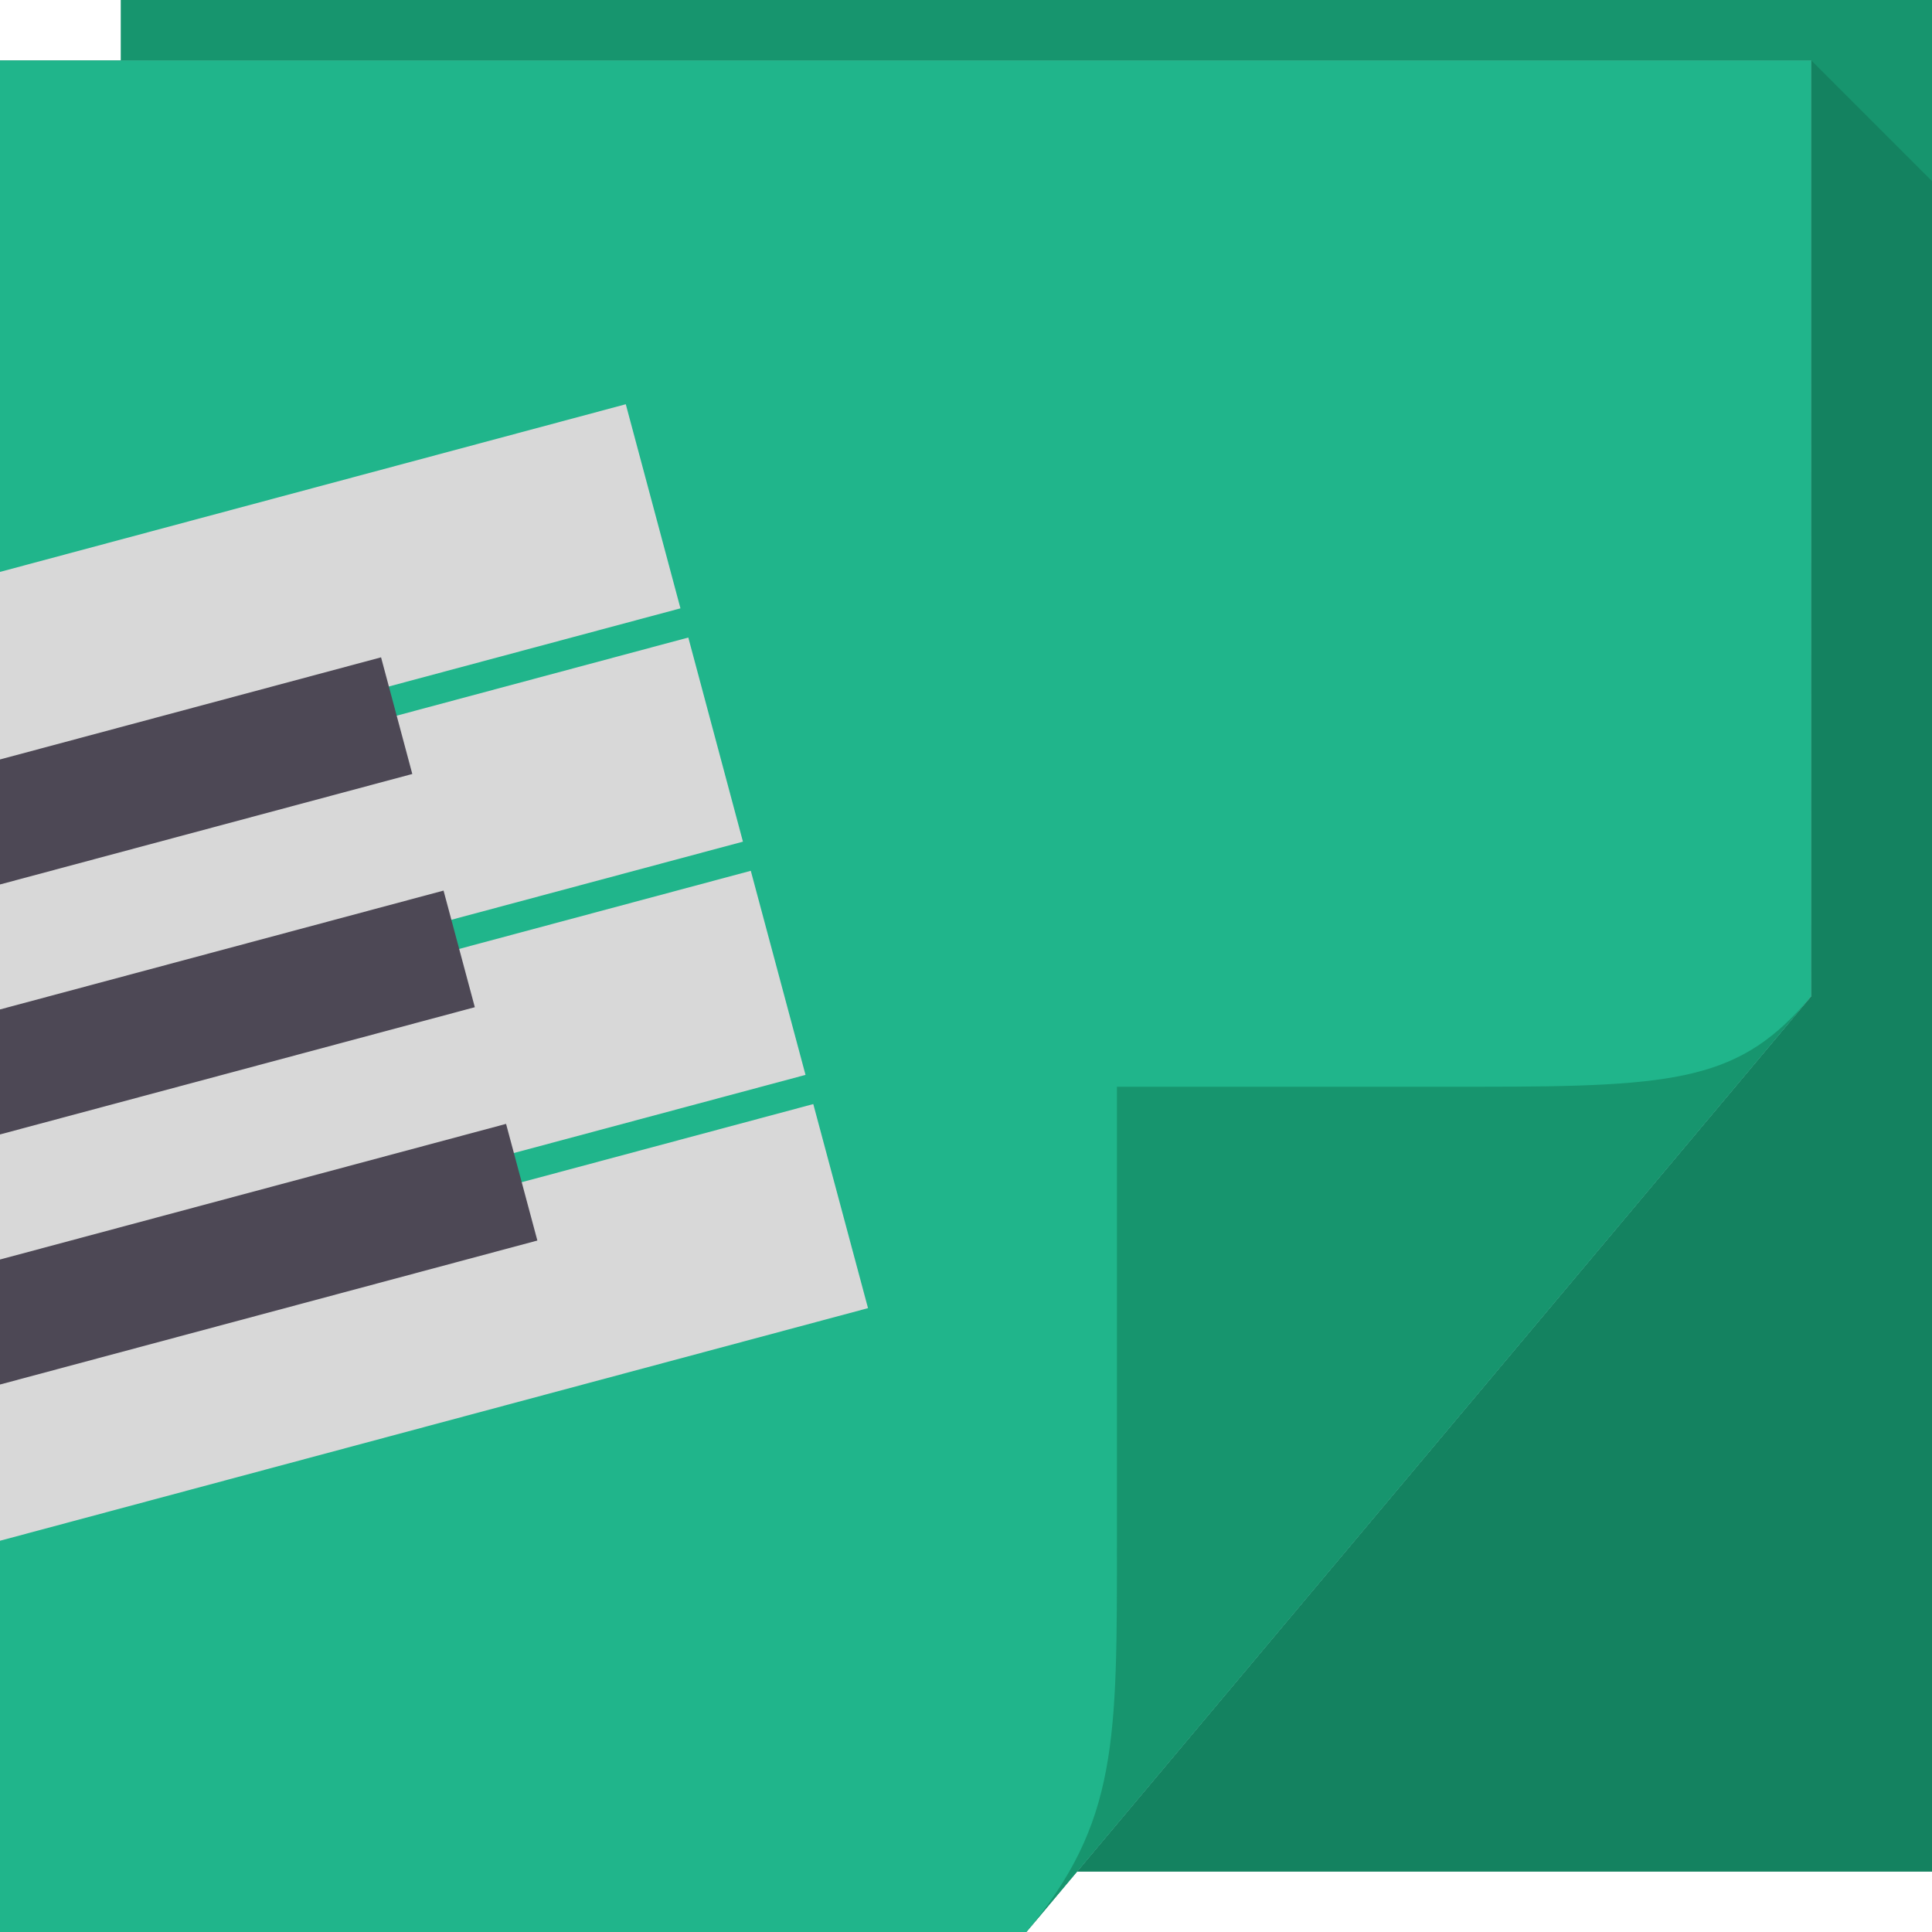
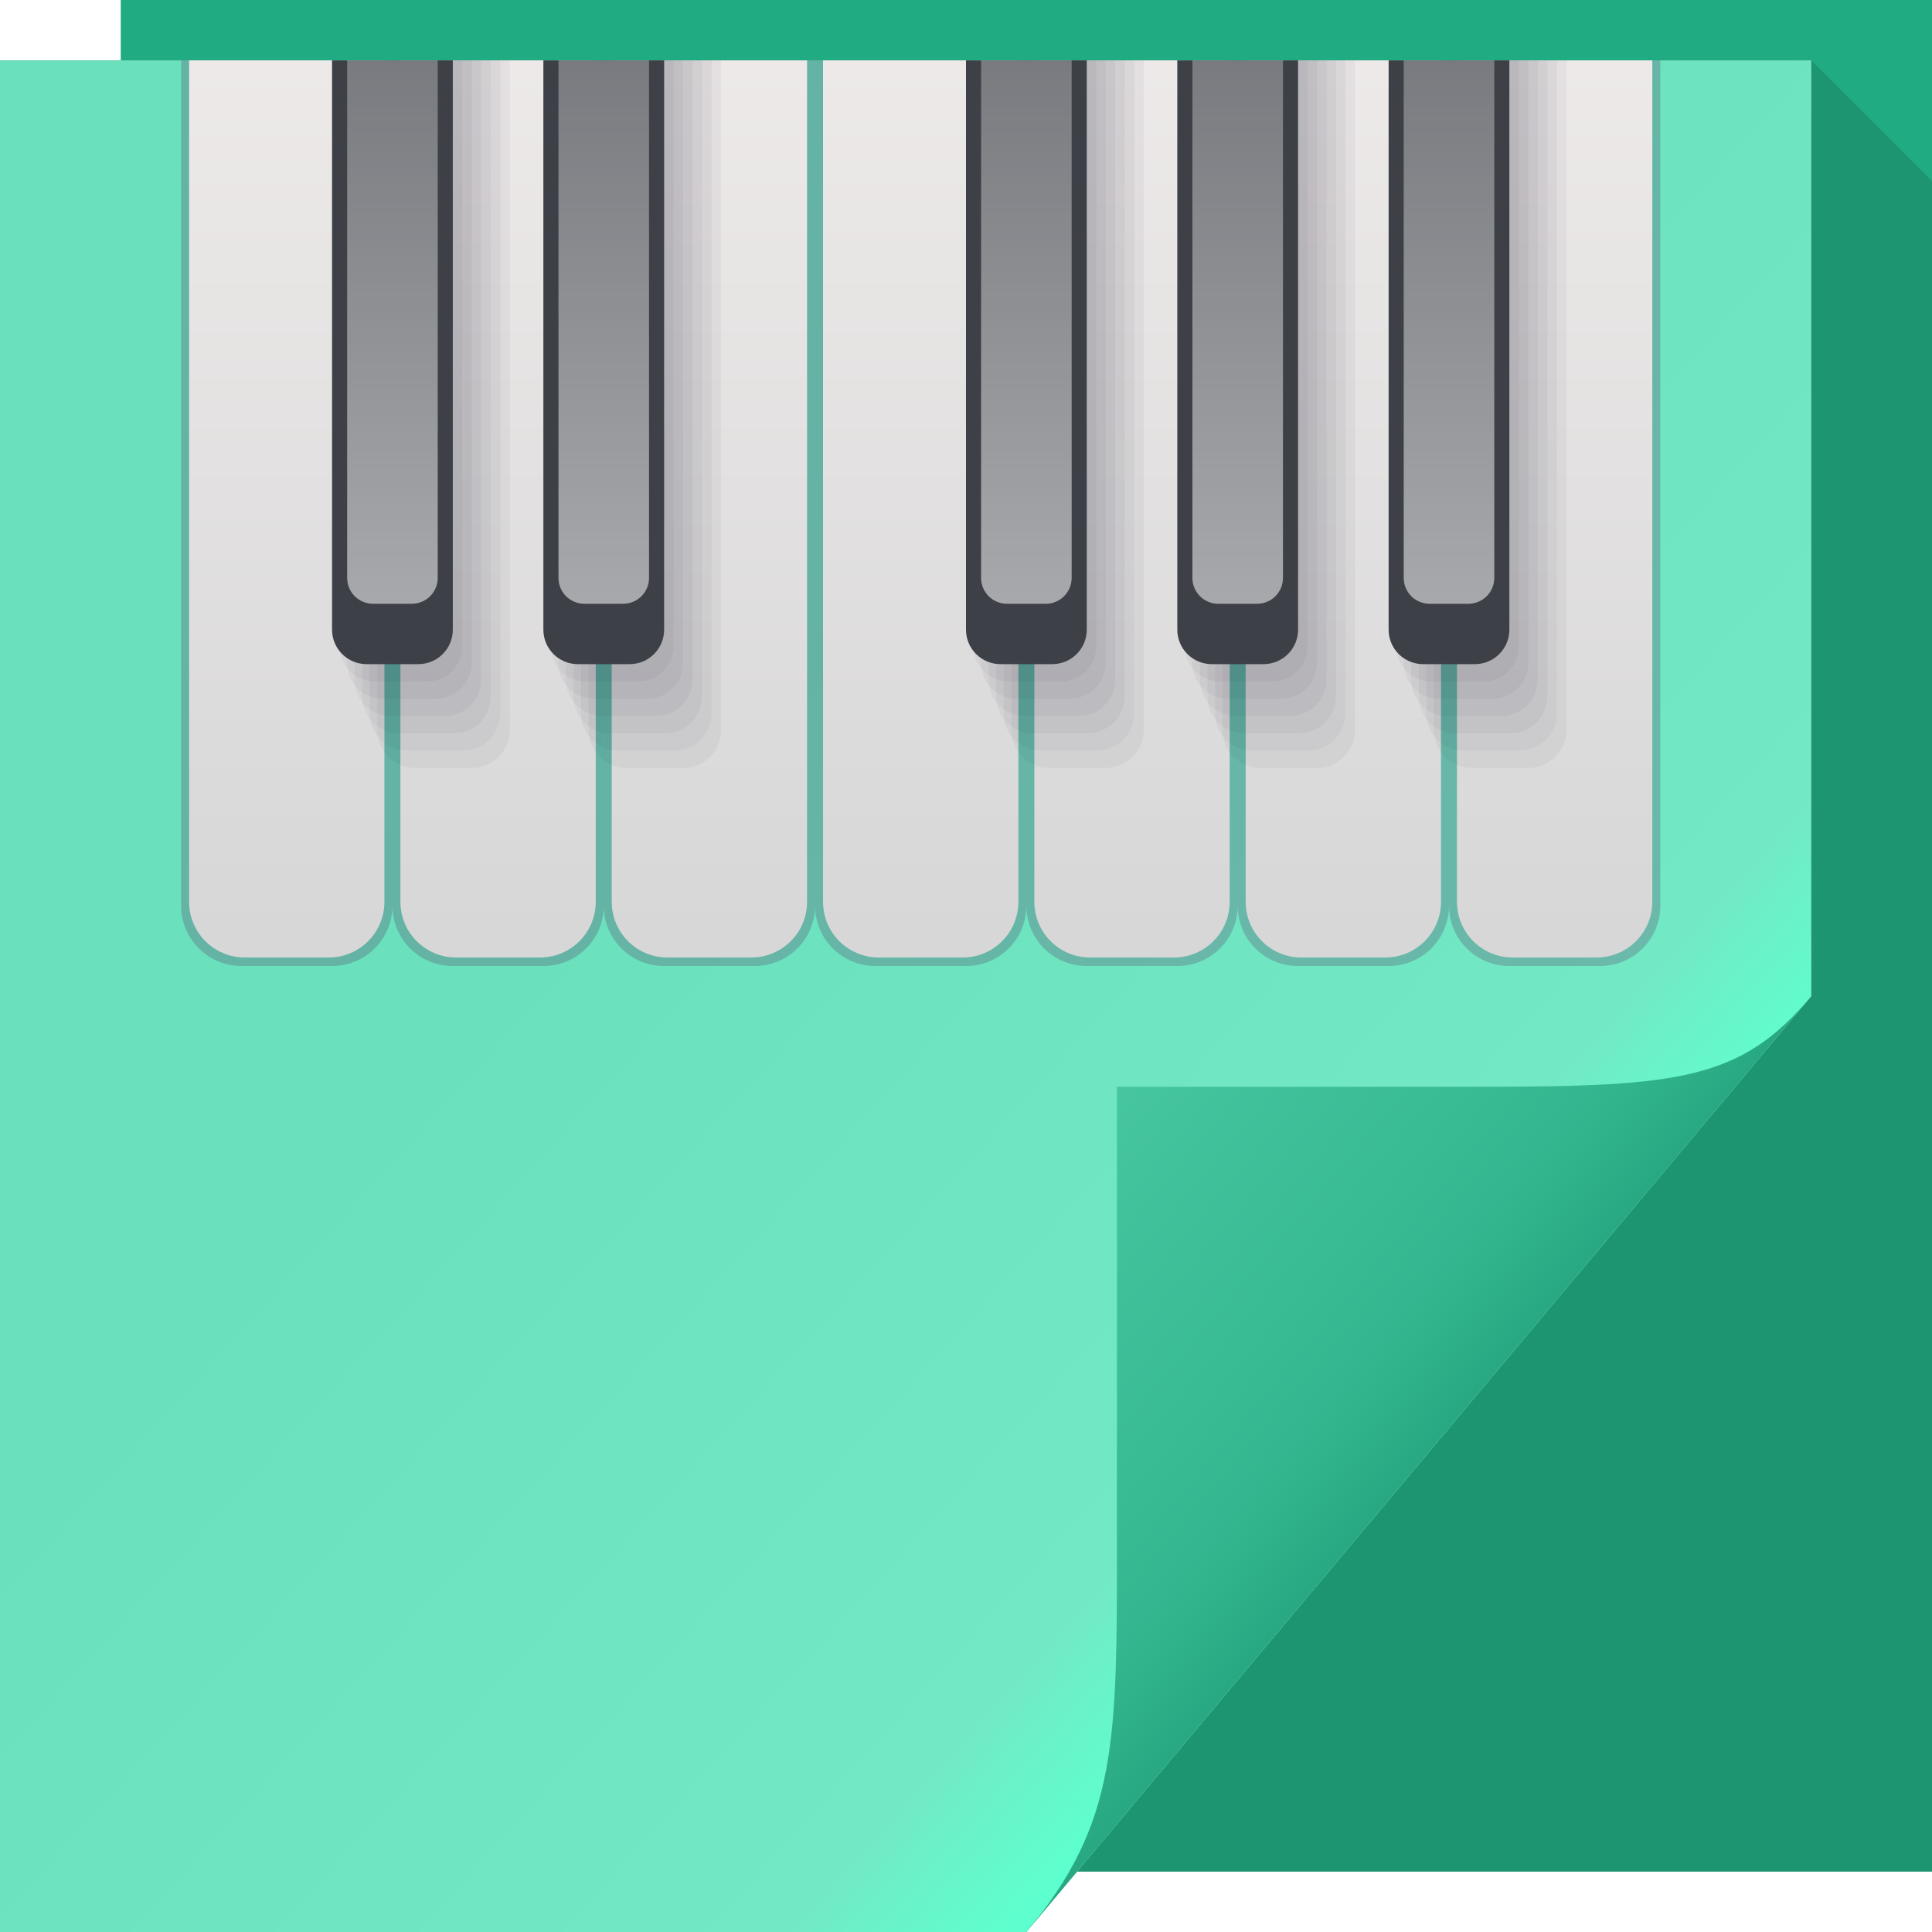
- <svg xmlns="http://www.w3.org/2000/svg" xmlns:xlink="http://www.w3.org/1999/xlink" version="1.1" width="64" height="64" id="svg13094">
-   <defs id="defs11">
-     <linearGradient id="linearGradient3832">
-       <stop style="stop-color:#ff7f2a;stop-opacity:0.155" offset="0" id="stop3834" />
-       <stop style="stop-color:#ff7f2a;stop-opacity:0;" offset="1" id="stop3836" />
+ <svg xmlns="http://www.w3.org/2000/svg" xmlns:xlink="http://www.w3.org/1999/xlink" width="64" height="64" version="1.1">
+   <defs>
+     <linearGradient id="linearGradient4259-6" x1="48.918" x2="32.67" y1="46.214" y2="24" gradientUnits="userSpaceOnUse">
+       <stop stop-color="#fff" stop-opacity=".53" offset="0" />
+       <stop stop-color="#fff" stop-opacity="0" offset="1" />
    </linearGradient>
-     <linearGradient x1="48.918" y1="46.214" x2="32.67" y2="24" id="linearGradient4259-6" gradientUnits="userSpaceOnUse">
-       <stop id="stop3988-6" style="stop-color:#ffffff;stop-opacity:0.53" offset="0" />
-       <stop id="stop3990-9" style="stop-color:#ffffff;stop-opacity:0" offset="1" />
+     <linearGradient id="linearGradient3830" x1="3113.4" x2="3113.4" y1="1664.4" y2="1602.4" gradientTransform="translate(-3067.6 -1600.2)" gradientUnits="userSpaceOnUse">
+       <stop stop-color="#607277" offset="0" />
+       <stop stop-color="#697c82" offset=".5" />
+       <stop stop-color="#607277" offset=".516" />
+       <stop stop-color="#697c82" offset="1" />
    </linearGradient>
-     <linearGradient x1="31" y1="64" x2="31" y2="2" id="linearGradient5236-7" gradientUnits="userSpaceOnUse">
-       <stop id="stop5238-1" style="stop-color:#607277;stop-opacity:1;" offset="0" />
-       <stop id="stop5240-4" style="stop-color:#697c82;stop-opacity:1;" offset="0.501" />
-       <stop id="stop5242-1" style="stop-color:#607277;stop-opacity:1;" offset="0.516" />
-       <stop id="stop5244-2" style="stop-color:#697c82;stop-opacity:1" offset="1" />
+     <radialGradient id="radialGradient3842" cx="30" cy="15.005" r="30" gradientTransform="matrix(1.452 0 0 1.5004 -13.56 -16.513)" gradientUnits="userSpaceOnUse">
+       <stop stop-color="#ff7f2a" stop-opacity=".155" offset="0" />
+       <stop stop-color="#ff7f2a" stop-opacity="0" offset="1" />
+     </radialGradient>
+     <linearGradient id="linearGradient1448" x2="18" y1="50" y2="50" gradientTransform="matrix(1 0 0 .75 2 -50.5)" gradientUnits="userSpaceOnUse">
+       <stop stop-color="#fff" stop-opacity=".307" offset="0" />
+       <stop stop-color="#fff" stop-opacity=".548" offset="1" />
    </linearGradient>
-     <linearGradient xlink:href="#linearGradient5236-7" id="linearGradient3830" gradientUnits="userSpaceOnUse" gradientTransform="translate(-3067.649,-1600.228)" x1="3113.439" y1="1664.362" x2="3113.439" y2="1602.362" />
-     <radialGradient xlink:href="#linearGradient3832" id="radialGradient3842" gradientUnits="userSpaceOnUse" gradientTransform="matrix(1.451984,0,0,1.500384,-13.55953,-16.51267)" cx="30" cy="15.005" fx="30" fy="15.005" r="30" />
+     <linearGradient id="linearGradient3060" x1="31" x2="2.158" y1="-9" y2="-9" gradientTransform="matrix(1 0 0 .92424 0 -.71973)" gradientUnits="userSpaceOnUse">
+       <stop stop-color="#d7d7d7" offset="0" />
+       <stop stop-color="#ede9e9" offset="1" />
+     </linearGradient>
+     <linearGradient id="linearGradient6027" x1="31" x2="2.158" y1="-9" y2="-9" gradientTransform="matrix(1 0 0 .92424 -6.294e-7 -7.7197)" gradientUnits="userSpaceOnUse" xlink:href="#linearGradient3060">
+       <stop stop-color="#d7d7d7" offset="0" />
+       <stop stop-color="#ede9e9" offset="1" />
+     </linearGradient>
+     <linearGradient id="linearGradient18334" x1="49.95" x2="38.337" y1="44.786" y2="34.973" gradientUnits="userSpaceOnUse">
+       <stop stop-color="#29a983" offset="0" />
+       <stop stop-color="#34b790" offset=".239" />
+       <stop stop-color="#46c59f" offset="1" />
+     </linearGradient>
+     <linearGradient id="linearGradient225445" x1="34.335" x2="9.096" y1="62.962" y2="40.223" gradientUnits="userSpaceOnUse">
+       <stop stop-color="#5effce" offset="0" />
+       <stop stop-color="#73e8c4" offset=".167" />
+       <stop stop-color="#6be0bd" offset="1" />
+     </linearGradient>
  </defs>
-   <path d="M 4,0 64,0 64,62 4,62 z" id="path3960" style="fill:#17956e;fill-opacity:1;fill-rule:nonzero" />
-   <path style="fill:#000000;fill-rule:nonzero;fill-opacity:0.13" d="M 60 2 L 60 33 L 35.678 62 L 64 62 L 64 37 L 64 6 L 60 2 z " id="path3900" />
-   <path d="M 0,2 60,2 60,33 34,64 0,64 z" id="path4257" style="fill:url(#linearGradient4259-6);fill-rule:nonzero" />
-   <path style="color:#000000;fill:url(#linearGradient3830);fill-opacity:1;fill-rule:nonzero;stroke:none;stroke-width:1;marker:none;visibility:visible;display:inline;overflow:visible;enable-background:accumulate" id="path3828" d="M 0,2 60,2 60,33 34,64 0,64 z" />
-   <path style="color:#000000;fill:url(#radialGradient3842);fill-opacity:1;fill-rule:nonzero;stroke:none;stroke-width:1;marker:none;visibility:visible;display:inline;overflow:visible;enable-background:accumulate" id="path3840" d="M 0,2 60,2 60,33 34,64 0,64 z" />
-   <path d="M 0,2 60,2 60,33 34,64 0,64 z" id="path3982" style="fill:#20b58b;fill-rule:nonzero;color:#000000;fill-opacity:1;stroke:none;stroke-width:1;marker:none;visibility:visible;display:inline;overflow:visible;enable-background:accumulate" />
-   <path d="M 34,64 60,33 c -2.329,2.776 -4.361,3 -11,3 H 37 v 15 c 0,6.644 0.044,9.37 -3,13 z" id="path4278" style="fill:#17956e;fill-rule:nonzero;fill-opacity:1" />
-   <path style="color:#000000;display:inline;overflow:visible;visibility:visible;fill:#d8d8d8;fill-opacity:1;stroke:none;stroke-width:0.943;marker:none;enable-background:accumulate" d="M 20.73,13.391 0,18.945 v 7.248 L 22.541,20.152 Z M 22.801,21.119 0,27.229 v 7.246 l 24.611,-6.594 z M 24.871,28.846 0,35.51 v 7.246 L 26.684,35.607 Z M 26.941,36.574 0,43.793 v 7.246 l 28.754,-7.705 z" id="rect5074" />
-   <path style="color:#000000;display:inline;overflow:visible;visibility:visible;fill:#4d4855;fill-opacity:1;stroke:none;stroke-width:1;marker:none;enable-background:accumulate" d="M 12.623,21.775 0,25.158 v 4.141 L 13.658,25.639 Z M 14.693,29.502 0,33.439 v 4.141 L 15.729,33.365 Z M 16.764,37.23 0,41.723 v 4.141 L 17.801,41.094 Z" id="rect5118" />
+   <path d="m4 0h60v62h-60z" fill="#21ab82" />
+   <path d="m60 2v31l-24.322 29h28.322v-56l-4-4z" fill-opacity=".13" />
+   <path d="m0 2h60v31l-26 31h-34z" fill="url(#linearGradient4259-6)" />
+   <path d="m0 2h60v31l-26 31h-34z" color="#000000" fill="url(#linearGradient3830)" overflow="visible" />
+   <path d="m0 2h60v31l-26 31h-34z" color="#000000" fill="url(#radialGradient3842)" overflow="visible" />
+   <path d="m0 2h60v31l-26 31h-34z" color="#000000" fill="url(#linearGradient225445)" overflow="visible" />
+   <path d="m34 64 26-31c-2.329 2.776-4.361 3-11 3h-12v15c0 6.644 0.044 9.37-3 13z" fill="url(#linearGradient18334)" />
+   <g id="g2389">
+     <path transform="rotate(90)" d="m2-13h28c1.108 0 2 0.892 2 2v3c0 1.108-0.892 2-2 2h-28z" fill="#543e64" fill-opacity=".272" />
+     <path transform="rotate(90)" d="m2-12.735h27.87c1.024 0 1.849 0.824 1.849 1.849v2.773c0 1.024-0.824 1.849-1.849 1.849h-27.87z" fill="url(#linearGradient3060)" stroke-width=".961" />
+   </g>
+   <g id="g2392">
+     <path transform="rotate(90)" d="m2-20h28c1.108 0 2 0.892 2 2v3c0 1.108-0.892 2-2 2h-28z" fill="#543e64" fill-opacity=".272" stop-color="#000000" />
+     <path transform="rotate(90)" d="m2-19.735h27.87c1.024 0 1.849 0.824 1.849 1.849v2.773c0 1.024-0.824 1.849-1.849 1.849h-27.87z" fill="url(#linearGradient6027)" stroke-width=".961" />
+   </g>
+   <g id="g2386">
+     <g fill="#0e0e1e" fill-opacity=".04" stroke-width=".617px">
+       <path d="m15 2v18.857c0 0.087-0.01 0.172-0.028 0.254-0.115 0.51-0.569 0.889-1.115 0.889h-1.714c-0.021 0-0.042-6e-4 -0.063-0.002-0.592-0.032-1.062-0.51-1.08-1.105-3e-4 -0.012-5e-4 -0.024-5e-4 -0.036v-18.857h4" />
+       <path d="m15.315 2v19.362c0 0.105-0.008 0.193-0.023 0.261-0.096 0.531-0.551 0.933-1.108 0.948-0.01 0.001-0.07 0.002-0.161 0.002h-1.599c-0.025 0-0.047-5e-4 -0.065-0.001-0.609-0.026-1.094-0.518-1.109-1.13-3e-4 -0.01-5e-4 -0.022-5e-4 -0.037v-19.362c0-0.028 0.068-0.043 0.184-0.043h3.881" />
+       <path d="m15.629 2v19.867c0 0.122-0.006 0.214-0.019 0.268-0.076 0.551-0.534 0.977-1.101 1.006-0.02 0.003-0.08 0.004-0.165 0.004h-1.641c-0.03 0-0.052-3e-4 -0.066-0.001-0.626-0.021-1.126-0.526-1.138-1.155-3e-4 -0.008-4e-4 -0.021-4e-4 -0.038v-19.867c0-0.056 0.054-0.085 0.147-0.085h3.982" />
+       <path d="m15.944 2v20.372c0 0.14-0.005 0.234-0.014 0.275-0.057 0.572-0.517 1.021-1.093 1.065-0.03 0.004-0.09 0.006-0.169 0.006h-1.682c-0.034 0-0.058-3e-4 -0.068-9e-4 -0.643-0.016-1.158-0.534-1.167-1.179-2e-4 -0.006-3e-4 -0.019-3e-4 -0.039v-20.372c0-0.083 0.041-0.128 0.11-0.128h4.083" />
+       <path d="m16.258 2v20.877c0 0.158-0.003 0.255-0.009 0.282-0.038 0.592-0.499 1.065-1.086 1.123-0.04 0.006-0.1 0.009-0.173 0.009h-1.724c-0.038 0-0.063-2e-4 -0.07-6e-4 -0.66-0.011-1.19-0.543-1.196-1.204-1e-4 -0.004-2e-4 -0.017-2e-4 -0.04v-20.877c0-0.111 0.027-0.17 0.074-0.17h4.185" />
+       <path d="m16.573 2v21.382c0 0.175-0.002 0.276-0.005 0.29-0.019 0.612-0.482 1.109-1.079 1.182-0.049 0.007-0.11 0.011-0.177 0.011h-1.765c-0.043 0-0.068-1e-4 -0.072-3e-4 -0.677-0.005-1.222-0.551-1.225-1.229-1e-4 -2e-3 -1e-4 -0.016-1e-4 -0.041v-21.382c0-0.139 0.014-0.213 0.037-0.213h4.286" />
+       <path d="m16.888 2v22.184c0 0.633-0.464 1.153-1.072 1.241-0.059 0.009-0.12 0.013-0.182 0.013h-1.88c-0.695 0-1.254-0.559-1.254-1.254v-22.183z" />
+     </g>
+     <path d="m15 2v18.857c0 0.633-0.51 1.143-1.143 1.143h-1.714c-0.633 0-1.143-0.51-1.143-1.143v-18.857z" fill="#3d4047" stroke-width=".617" />
+     <path transform="rotate(90)" d="m2-14.5h17.143c0.475 0 0.857 0.382 0.857 0.857v1.286c0 0.475-0.382 0.857-0.857 0.857h-17.143z" fill="url(#linearGradient1448)" stroke-width=".535" />
+   </g>
+   <use transform="translate(14)" width="100%" height="100%" xlink:href="#g2389" />
+   <use transform="translate(28)" width="100%" height="100%" xlink:href="#g2389" />
+   <use transform="translate(42)" width="100%" height="100%" xlink:href="#g2389" />
+   <use transform="translate(14)" width="100%" height="100%" xlink:href="#g2392" />
+   <use transform="translate(28)" width="100%" height="100%" xlink:href="#g2392" />
+   <use transform="translate(7)" width="100%" height="100%" xlink:href="#g2386" />
+   <use transform="translate(21)" width="100%" height="100%" xlink:href="#g2386" />
+   <use transform="translate(28)" width="100%" height="100%" xlink:href="#g2386" />
+   <use transform="translate(35)" width="100%" height="100%" xlink:href="#g2386" />
</svg>
